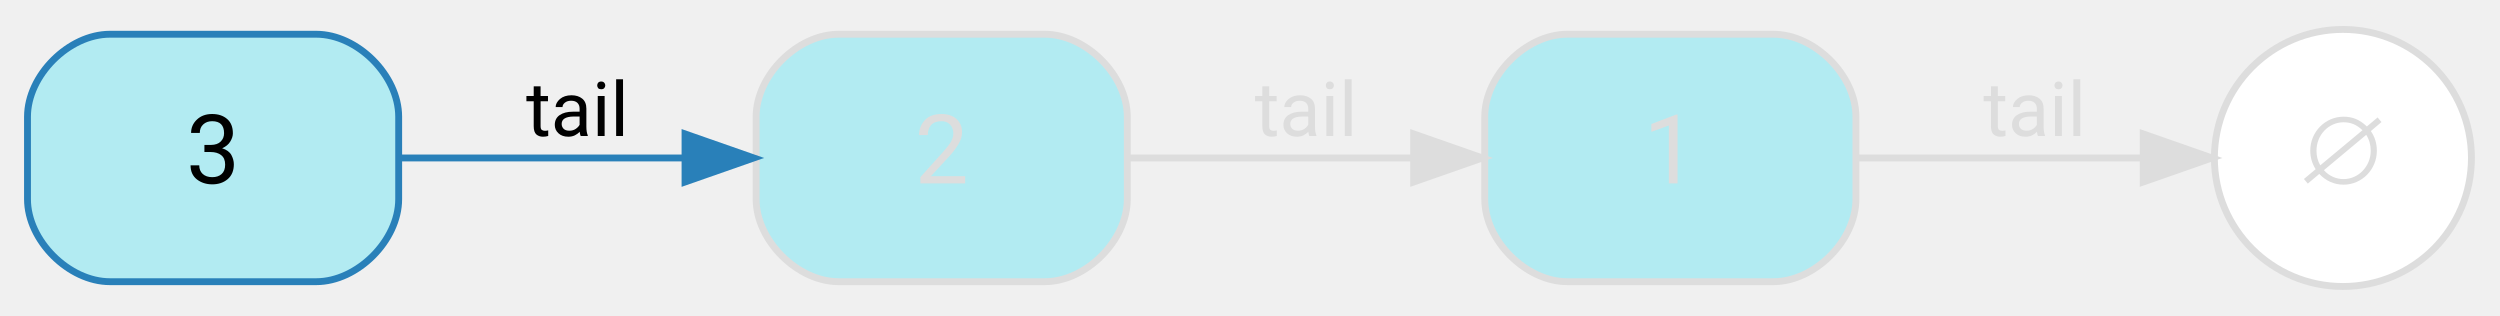
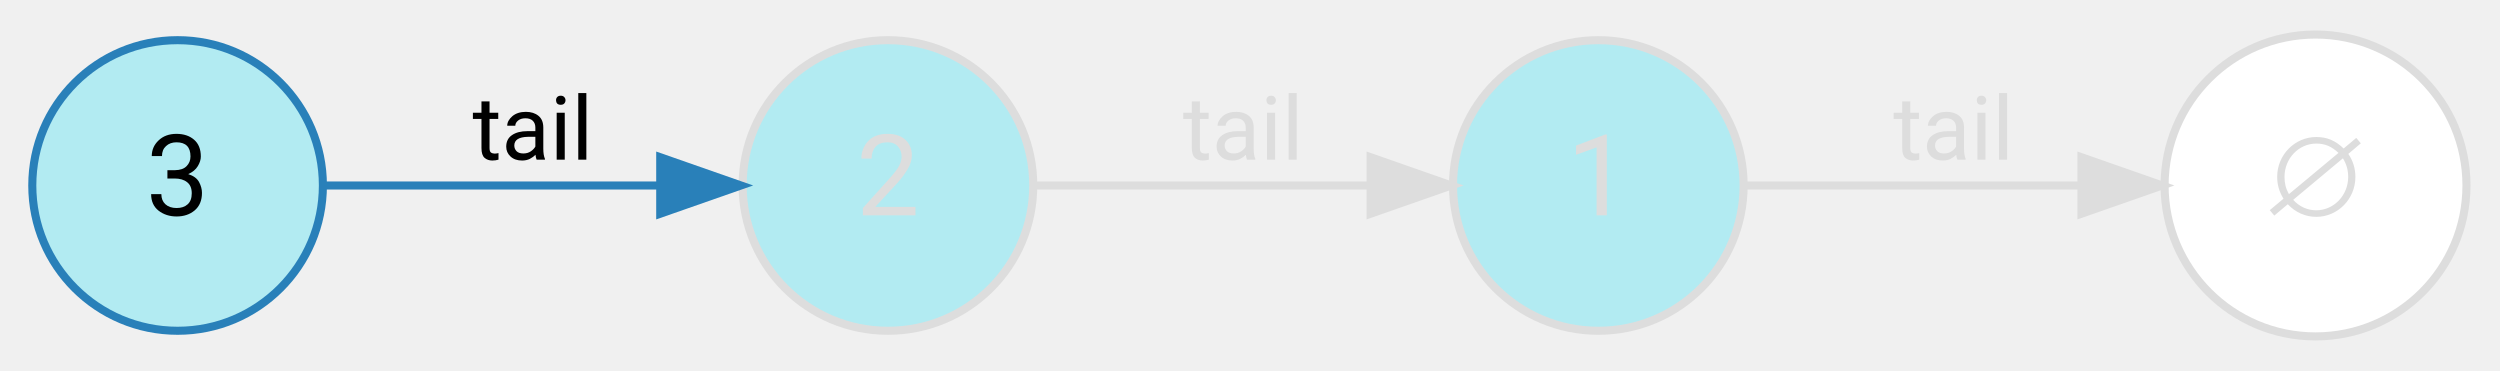
- <svg xmlns="http://www.w3.org/2000/svg" width="364pt" height="46pt" viewBox="0.00 0.00 363.70 45.70">
+ <svg xmlns="http://www.w3.org/2000/svg" width="310pt" height="46pt" viewBox="0.00 0.00 309.70 45.70">
  <g id="graph0" class="graph" transform="scale(1 1) rotate(0) translate(4 41.6967)">
    <g id="node1" class="node">
-       <path fill="#b2ebf2" stroke="#2980b9" d="M42,-36.848C42,-36.848 12,-36.848 12,-36.848 6,-36.848 0,-30.848 0,-24.848 0,-24.848 0,-12.848 0,-12.848 0,-6.848 6,-.848 12,-.848 12,-.848 42,-.848 42,-.848 48,-.848 54,-6.848 54,-12.848 54,-12.848 54,-24.848 54,-24.848 54,-30.848 48,-36.848 42,-36.848" />
-       <text text-anchor="middle" x="27" y="-15.148" font-family="Segoe UI,Roboto,Helvetica,Arial,sans-serif" font-size="14.00" fill="#000000">3</text>
+       <ellipse fill="#b2ebf2" stroke="#2980b9" cx="18" cy="-18.848" rx="18" ry="18" />
+       <text text-anchor="middle" x="18" y="-15.148" font-family="Segoe UI,Roboto,Helvetica,Arial,sans-serif" font-size="14.00" fill="#000000">3</text>
    </g>
    <g id="node2" class="node">
-       <path fill="#b2ebf2" stroke="#dddddd" d="M148,-36.848C148,-36.848 118,-36.848 118,-36.848 112,-36.848 106,-30.848 106,-24.848 106,-24.848 106,-12.848 106,-12.848 106,-6.848 112,-.848 118,-.848 118,-.848 148,-.848 148,-.848 154,-.848 160,-6.848 160,-12.848 160,-12.848 160,-24.848 160,-24.848 160,-30.848 154,-36.848 148,-36.848" />
-       <text text-anchor="middle" x="133" y="-15.148" font-family="Segoe UI,Roboto,Helvetica,Arial,sans-serif" font-size="14.00" fill="#dddddd">2</text>
+       <ellipse fill="#b2ebf2" stroke="#dddddd" cx="106" cy="-18.848" rx="18" ry="18" />
+       <text text-anchor="middle" x="106" y="-15.148" font-family="Segoe UI,Roboto,Helvetica,Arial,sans-serif" font-size="14.00" fill="#dddddd">2</text>
    </g>
    <g id="edge1" class="edge">
-       <path fill="none" stroke="#2980b9" d="M54.023,-18.848C66.633,-18.848 81.851,-18.848 95.548,-18.848" />
-       <polygon fill="#2980b9" stroke="#2980b9" points="95.658,-22.348 105.658,-18.848 95.658,-15.348 95.658,-22.348" />
-       <text text-anchor="middle" x="80" y="-22.048" font-family="Segoe UI,Roboto,Helvetica,Arial,sans-serif" font-size="11.00" fill="#000000">tail</text>
+       <path fill="none" stroke="#2980b9" d="M36.234,-18.848C48.151,-18.848 63.962,-18.848 77.518,-18.848" />
+       <polygon fill="#2980b9" stroke="#2980b9" points="77.79,-22.348 87.79,-18.848 77.79,-15.348 77.79,-22.348" />
+       <text text-anchor="middle" x="62" y="-22.048" font-family="Segoe UI,Roboto,Helvetica,Arial,sans-serif" font-size="11.00" fill="#000000">tail</text>
    </g>
    <g id="node3" class="node">
-       <path fill="#b2ebf2" stroke="#dddddd" d="M254,-36.848C254,-36.848 224,-36.848 224,-36.848 218,-36.848 212,-30.848 212,-24.848 212,-24.848 212,-12.848 212,-12.848 212,-6.848 218,-.848 224,-.848 224,-.848 254,-.848 254,-.848 260,-.848 266,-6.848 266,-12.848 266,-12.848 266,-24.848 266,-24.848 266,-30.848 260,-36.848 254,-36.848" />
-       <text text-anchor="middle" x="239" y="-15.148" font-family="Segoe UI,Roboto,Helvetica,Arial,sans-serif" font-size="14.00" fill="#dddddd">1</text>
+       <ellipse fill="#b2ebf2" stroke="#dddddd" cx="194" cy="-18.848" rx="18" ry="18" />
+       <text text-anchor="middle" x="194" y="-15.148" font-family="Segoe UI,Roboto,Helvetica,Arial,sans-serif" font-size="14.00" fill="#dddddd">1</text>
    </g>
    <g id="edge2" class="edge">
-       <path fill="none" stroke="#dddddd" d="M160.023,-18.848C172.633,-18.848 187.851,-18.848 201.548,-18.848" />
-       <polygon fill="#dddddd" stroke="#dddddd" points="201.658,-22.348 211.658,-18.848 201.658,-15.348 201.658,-22.348" />
-       <text text-anchor="middle" x="186" y="-22.048" font-family="Segoe UI,Roboto,Helvetica,Arial,sans-serif" font-size="11.00" fill="#dddddd">tail</text>
+       <path fill="none" stroke="#dddddd" d="M124.234,-18.848C136.151,-18.848 151.962,-18.848 165.518,-18.848" />
+       <polygon fill="#dddddd" stroke="#dddddd" points="165.79,-22.348 175.79,-18.848 165.79,-15.348 165.79,-22.348" />
+       <text text-anchor="middle" x="150" y="-22.048" font-family="Segoe UI,Roboto,Helvetica,Arial,sans-serif" font-size="11.00" fill="#dddddd">tail</text>
    </g>
    <g id="node4" class="node">
-       <ellipse fill="#ffffff" stroke="#dddddd" cx="336.848" cy="-18.848" rx="18.698" ry="18.698" />
-       <text text-anchor="middle" x="336.848" y="-15.148" font-family="Segoe UI,Roboto,Helvetica,Arial,sans-serif" font-size="14.00" fill="#dddddd">∅</text>
+       <ellipse fill="#ffffff" stroke="#dddddd" cx="282.848" cy="-18.848" rx="18.698" ry="18.698" />
+       <text text-anchor="middle" x="282.848" y="-15.148" font-family="Segoe UI,Roboto,Helvetica,Arial,sans-serif" font-size="14.00" fill="#dddddd">∅</text>
    </g>
    <g id="edge3" class="edge">
-       <path fill="none" stroke="#dddddd" d="M266.256,-18.848C279.068,-18.848 294.364,-18.848 307.437,-18.848" />
-       <polygon fill="#dddddd" stroke="#dddddd" points="307.792,-22.348 317.792,-18.848 307.792,-15.348 307.792,-22.348" />
-       <text text-anchor="middle" x="292" y="-22.048" font-family="Segoe UI,Roboto,Helvetica,Arial,sans-serif" font-size="11.00" fill="#dddddd">tail</text>
+       <path fill="none" stroke="#dddddd" d="M212.409,-18.848C224.281,-18.848 239.98,-18.848 253.543,-18.848" />
+       <polygon fill="#dddddd" stroke="#dddddd" points="253.85,-22.348 263.849,-18.848 253.849,-15.348 253.85,-22.348" />
+       <text text-anchor="middle" x="238" y="-22.048" font-family="Segoe UI,Roboto,Helvetica,Arial,sans-serif" font-size="11.00" fill="#dddddd">tail</text>
    </g>
  </g>
</svg>
